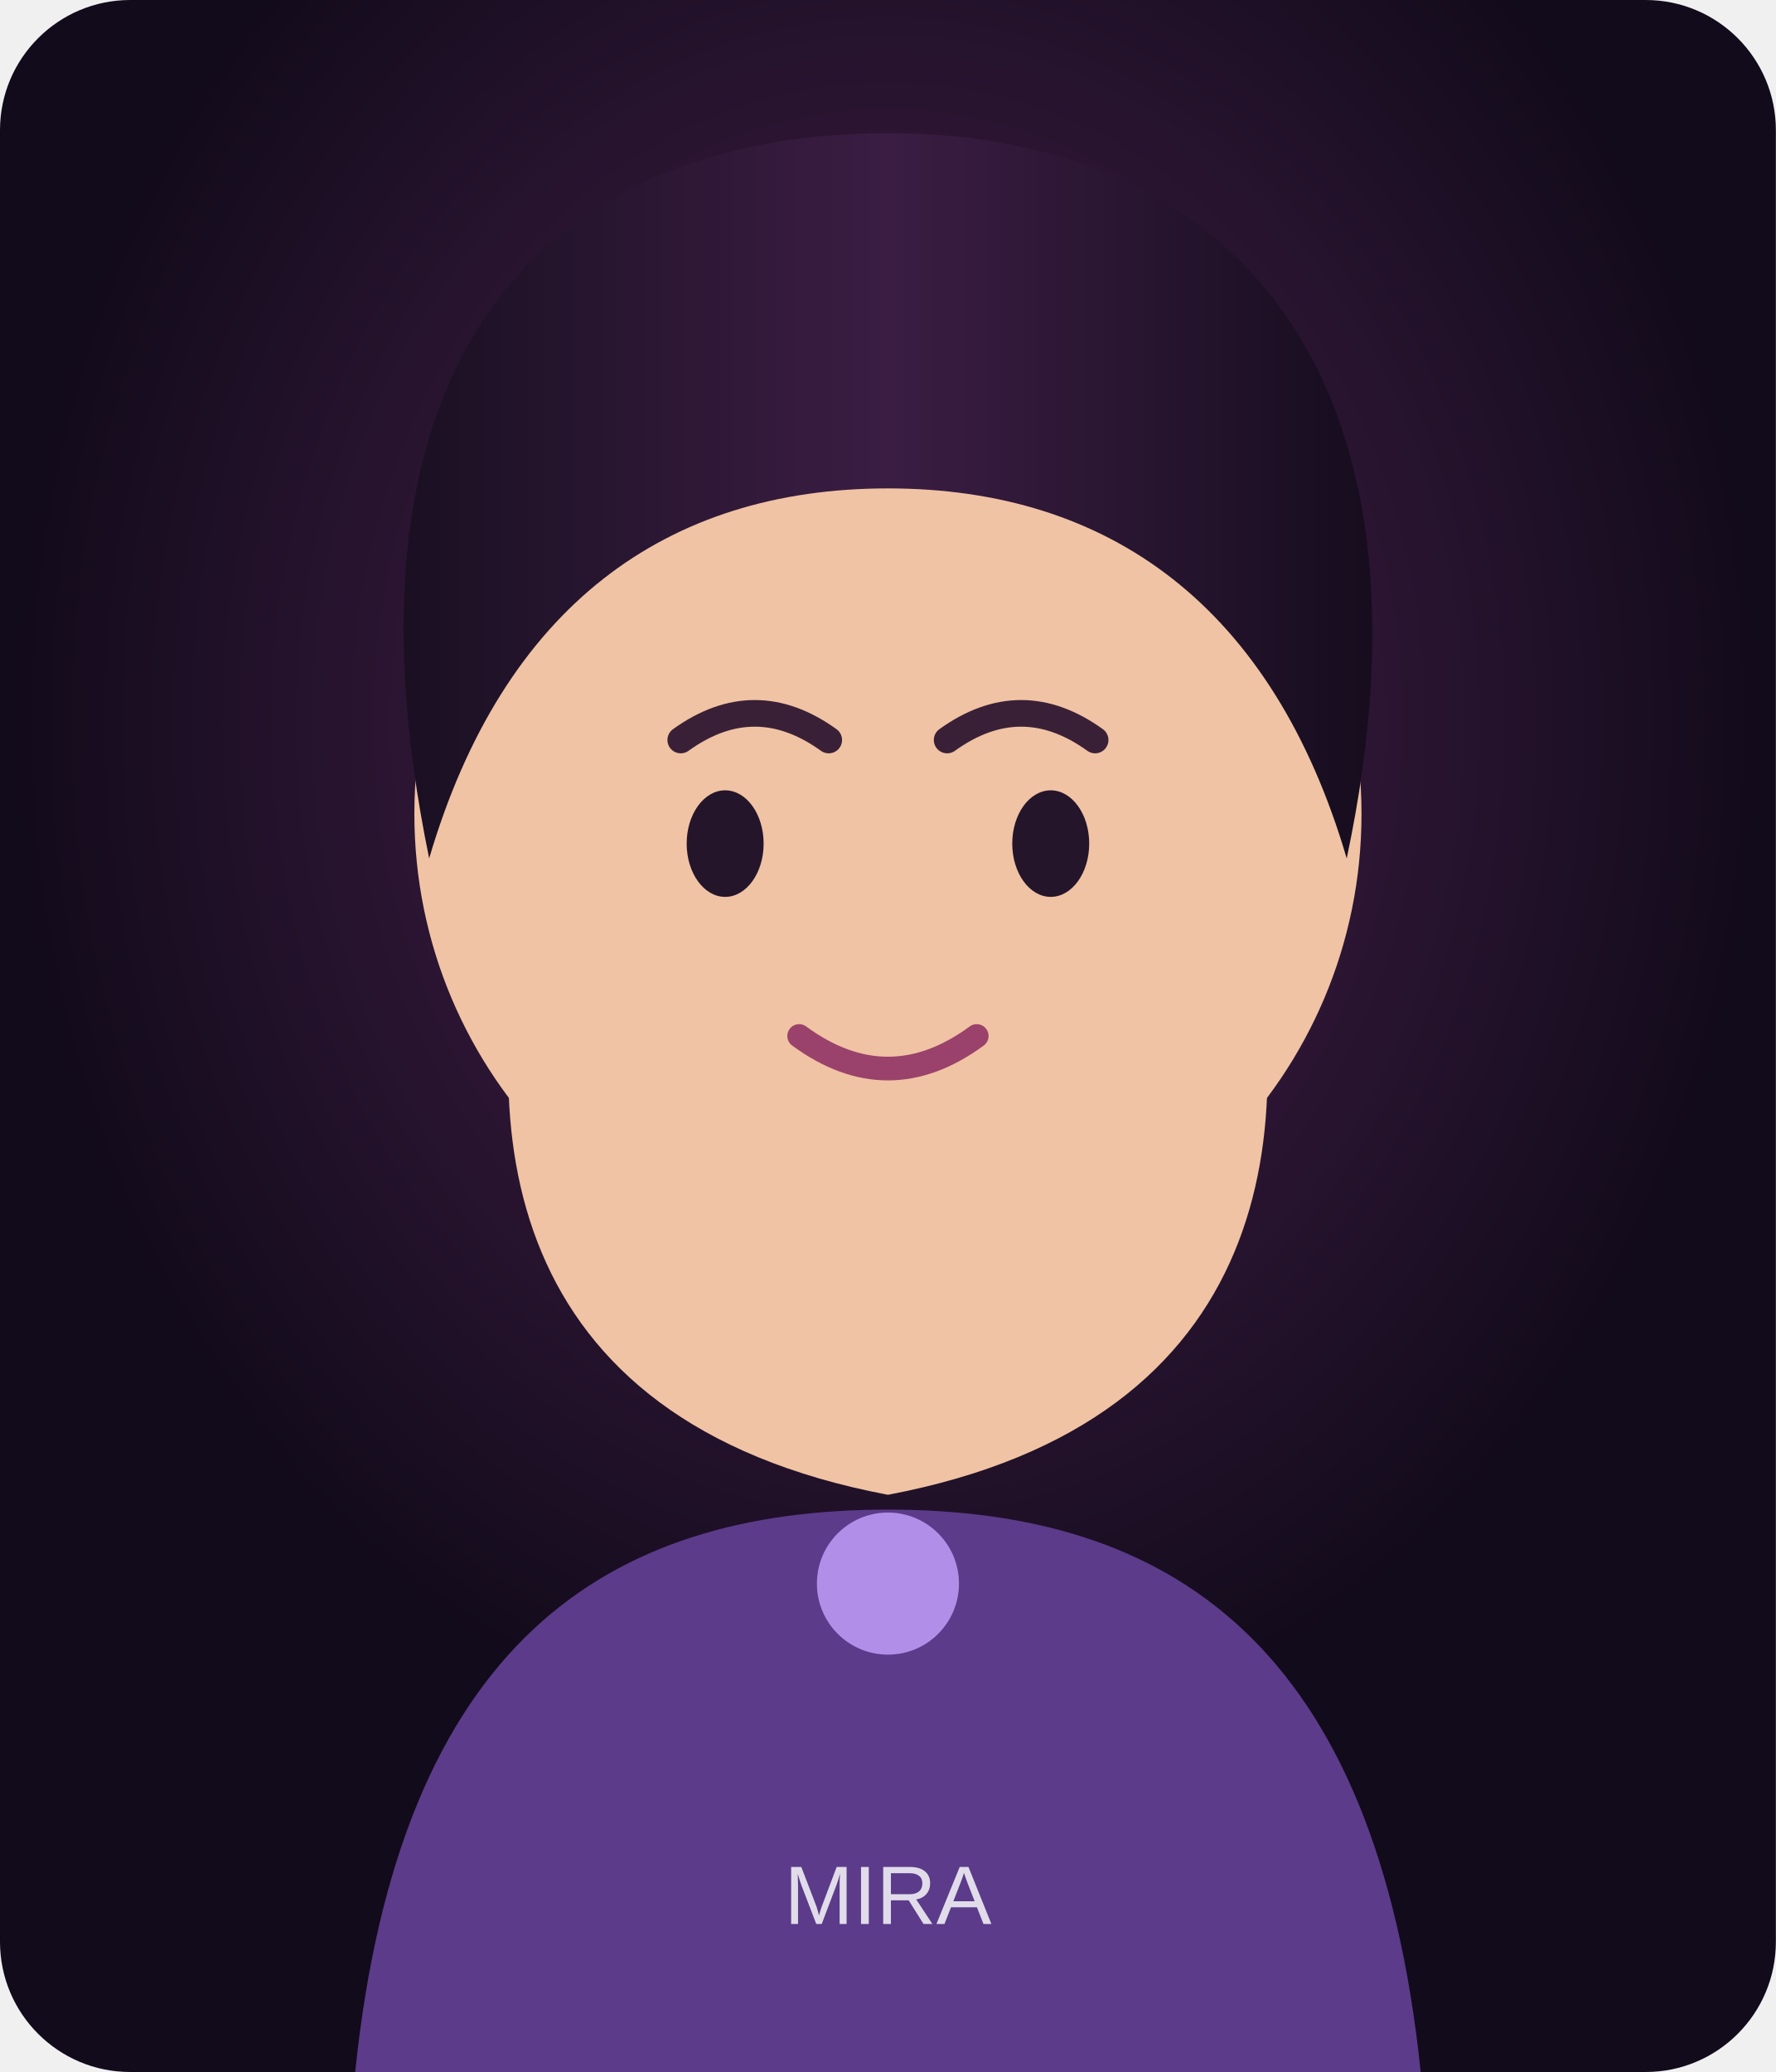
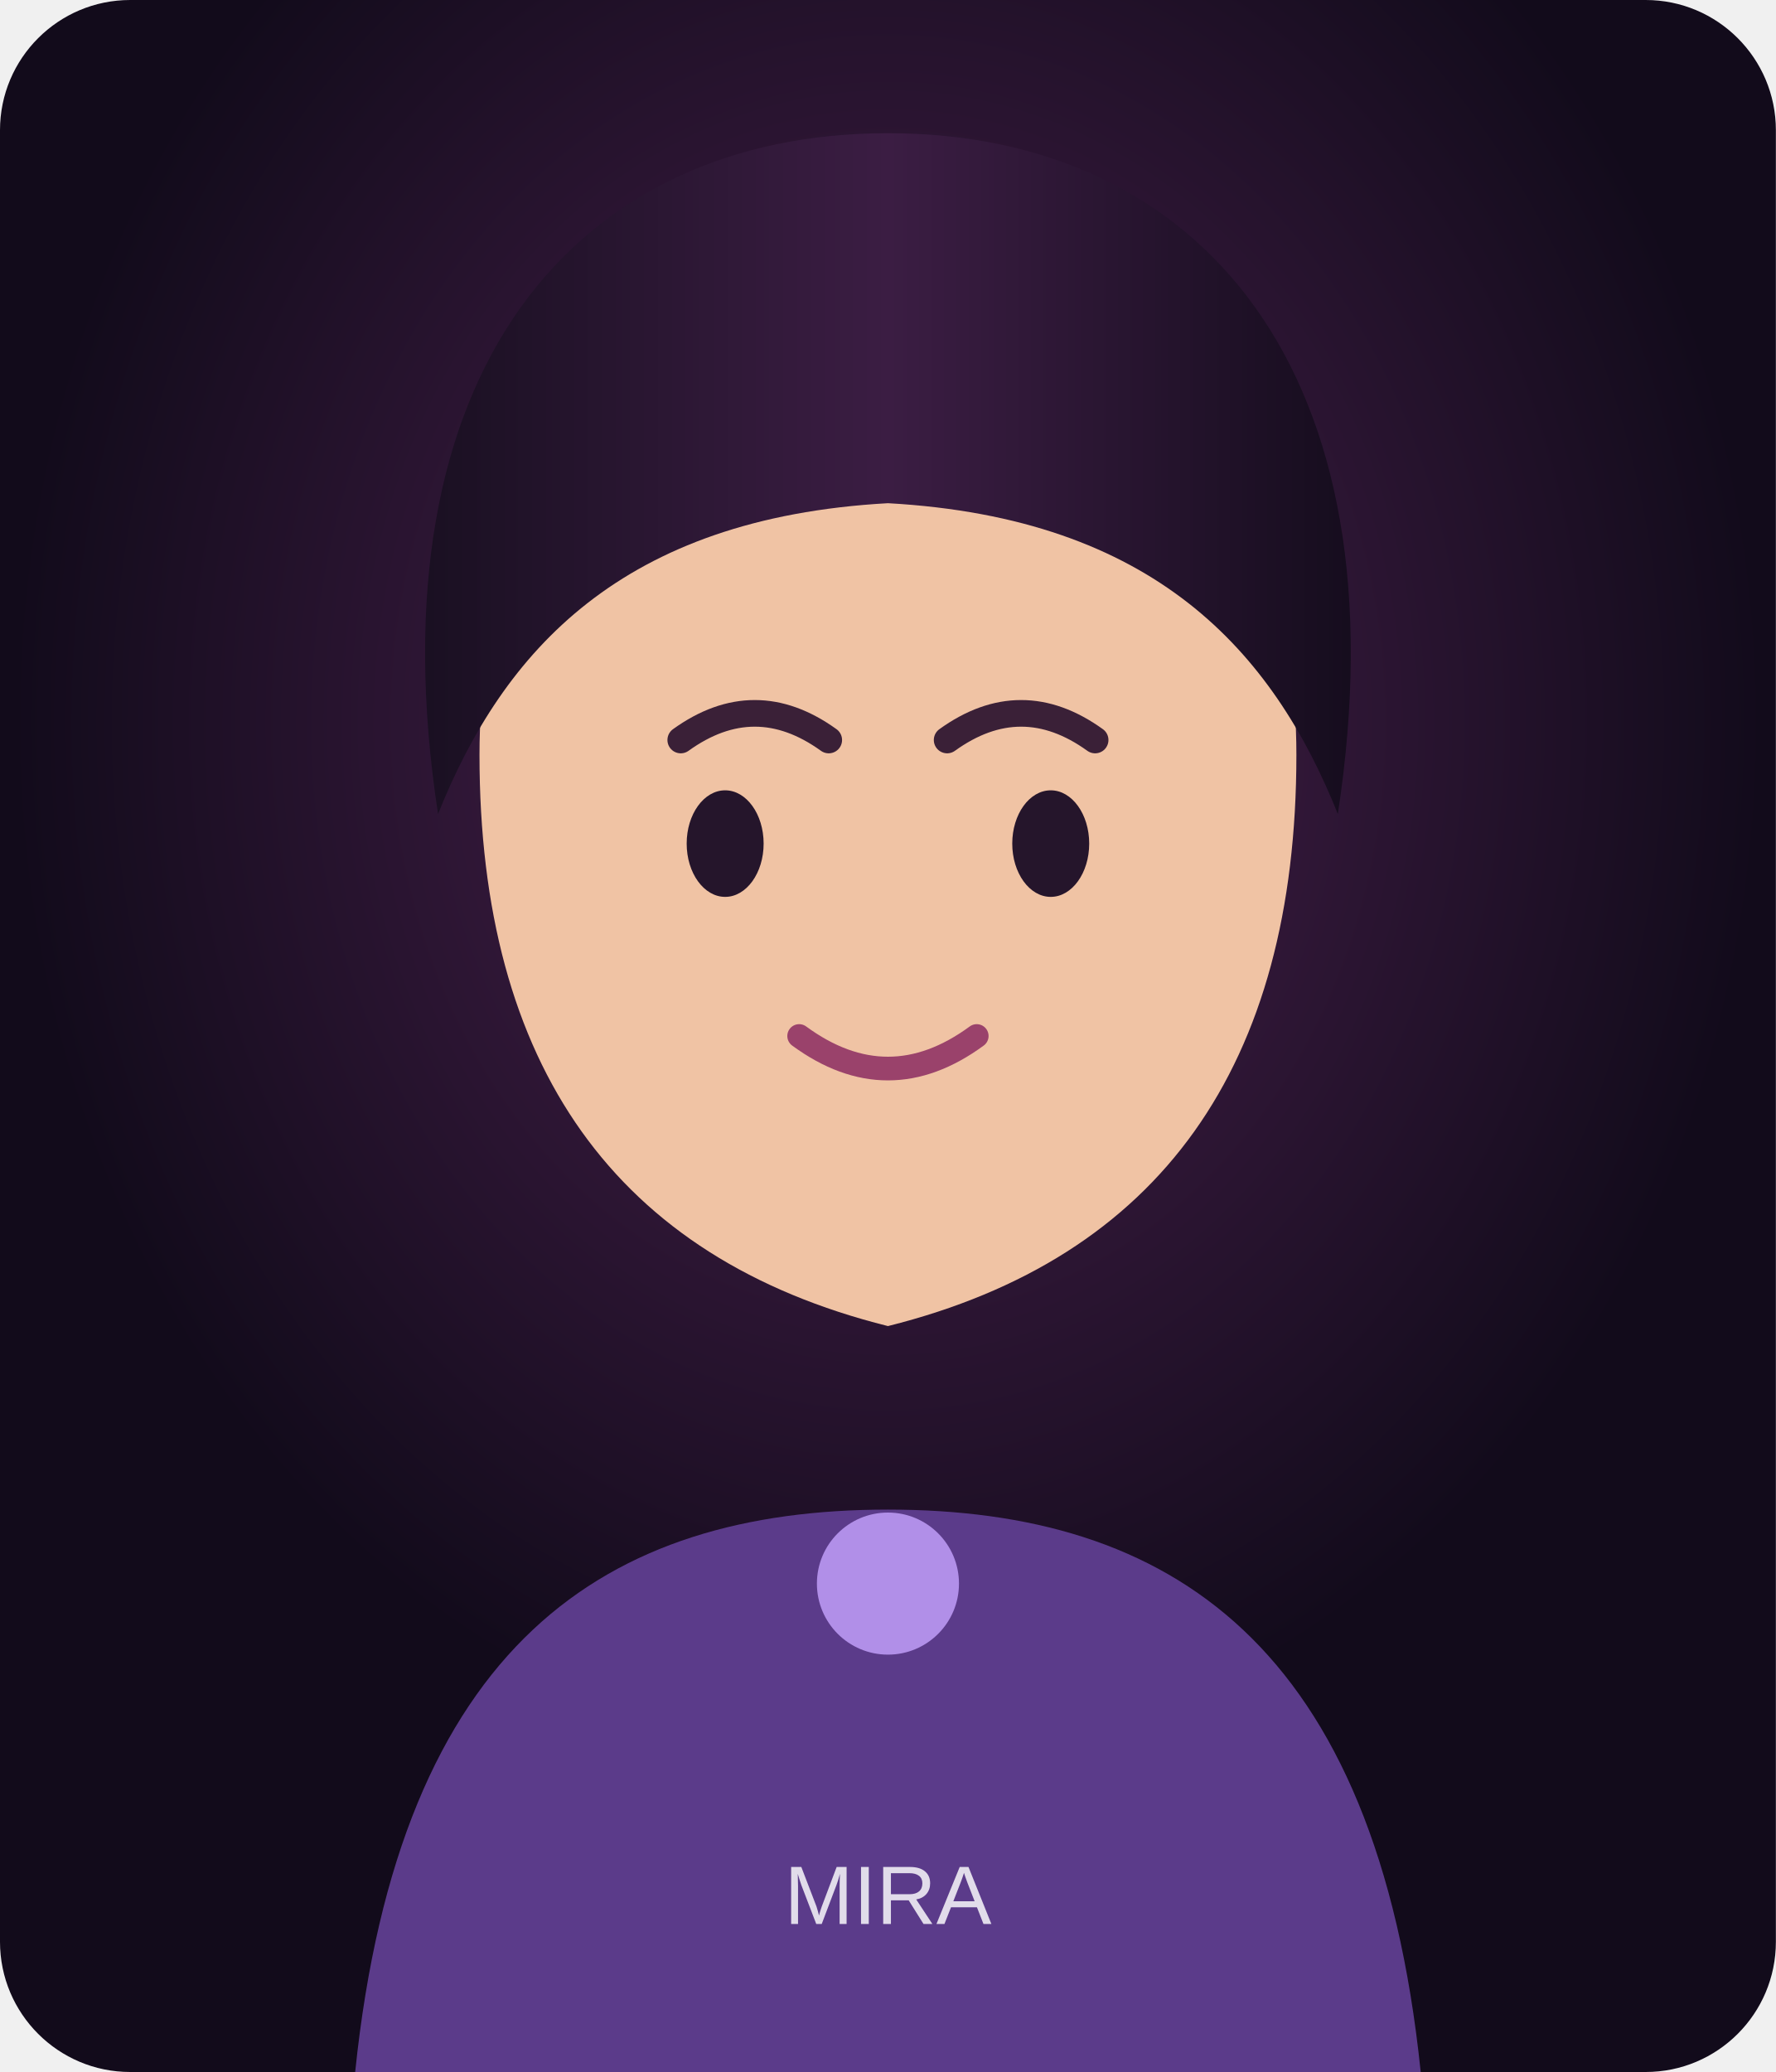
<svg xmlns="http://www.w3.org/2000/svg" viewBox="0 0 600 700">
  <defs>
    <radialGradient id="g" cx="50%" cy="35%">
      <stop offset="0" stop-color="#4b214f" />
      <stop offset="1" stop-color="#120b1b" />
    </radialGradient>
    <linearGradient id="h" x1="0" x2="1">
      <stop stop-color="#1a1022" />
      <stop offset=".5" stop-color="#3b1d43" />
      <stop offset="1" stop-color="#160d1e" />
    </linearGradient>
  </defs>
  <rect width="600" height="700" rx="44" fill="url(#g)" />
-   <circle cx="300" cy="275" r="160" fill="#f0c3a4" />
-   <path d="M145 290C110 120 185 45 300 45s190 80 155 245c-25-85-80-125-155-125s-130 40-155 125z" fill="url(#h)" />
-   <path d="M180 300c-20 80-12 180 120 205 132-25 140-125 120-205-35 45-70 60-120 60s-85-15-120-60z" fill="#f0c3a4" />
+   <path d="M162 255C162 165 215 105 300 105C385 105 438 165 438 255C438 360 392 425 300 448C208 425 162 360 162 255Z" fill="#f0c3a4" />
+   <path d="M148 275C125 125 195 45 300 45C405 45 475 125 452 275C430 220 390 175 300 170C210 175 170 220 148 275Z" fill="url(#h)" />
  <ellipse cx="245" cy="285" rx="13" ry="18" fill="#25152b" />
  <ellipse cx="355" cy="285" rx="13" ry="18" fill="#25152b" />
  <path d="M230 250q25-18 50 0M320 250q25-18 50 0" fill="none" stroke="#3a2037" stroke-width="9" stroke-linecap="round" />
  <path d="M270 350q30 22 60 0" fill="none" stroke="#9a426b" stroke-width="8" stroke-linecap="round" />
  <path d="M120 700c15-145 85-190 180-190s165 45 180 190" fill="#5b3b8a" />
  <circle cx="300" cy="535" r="24" fill="#c7a4ff" opacity=".8" />
  <text x="300" y="650" text-anchor="middle" font-family="Arial,sans-serif" font-size="28" fill="#fff" opacity=".82">MIRA</text>
</svg>
